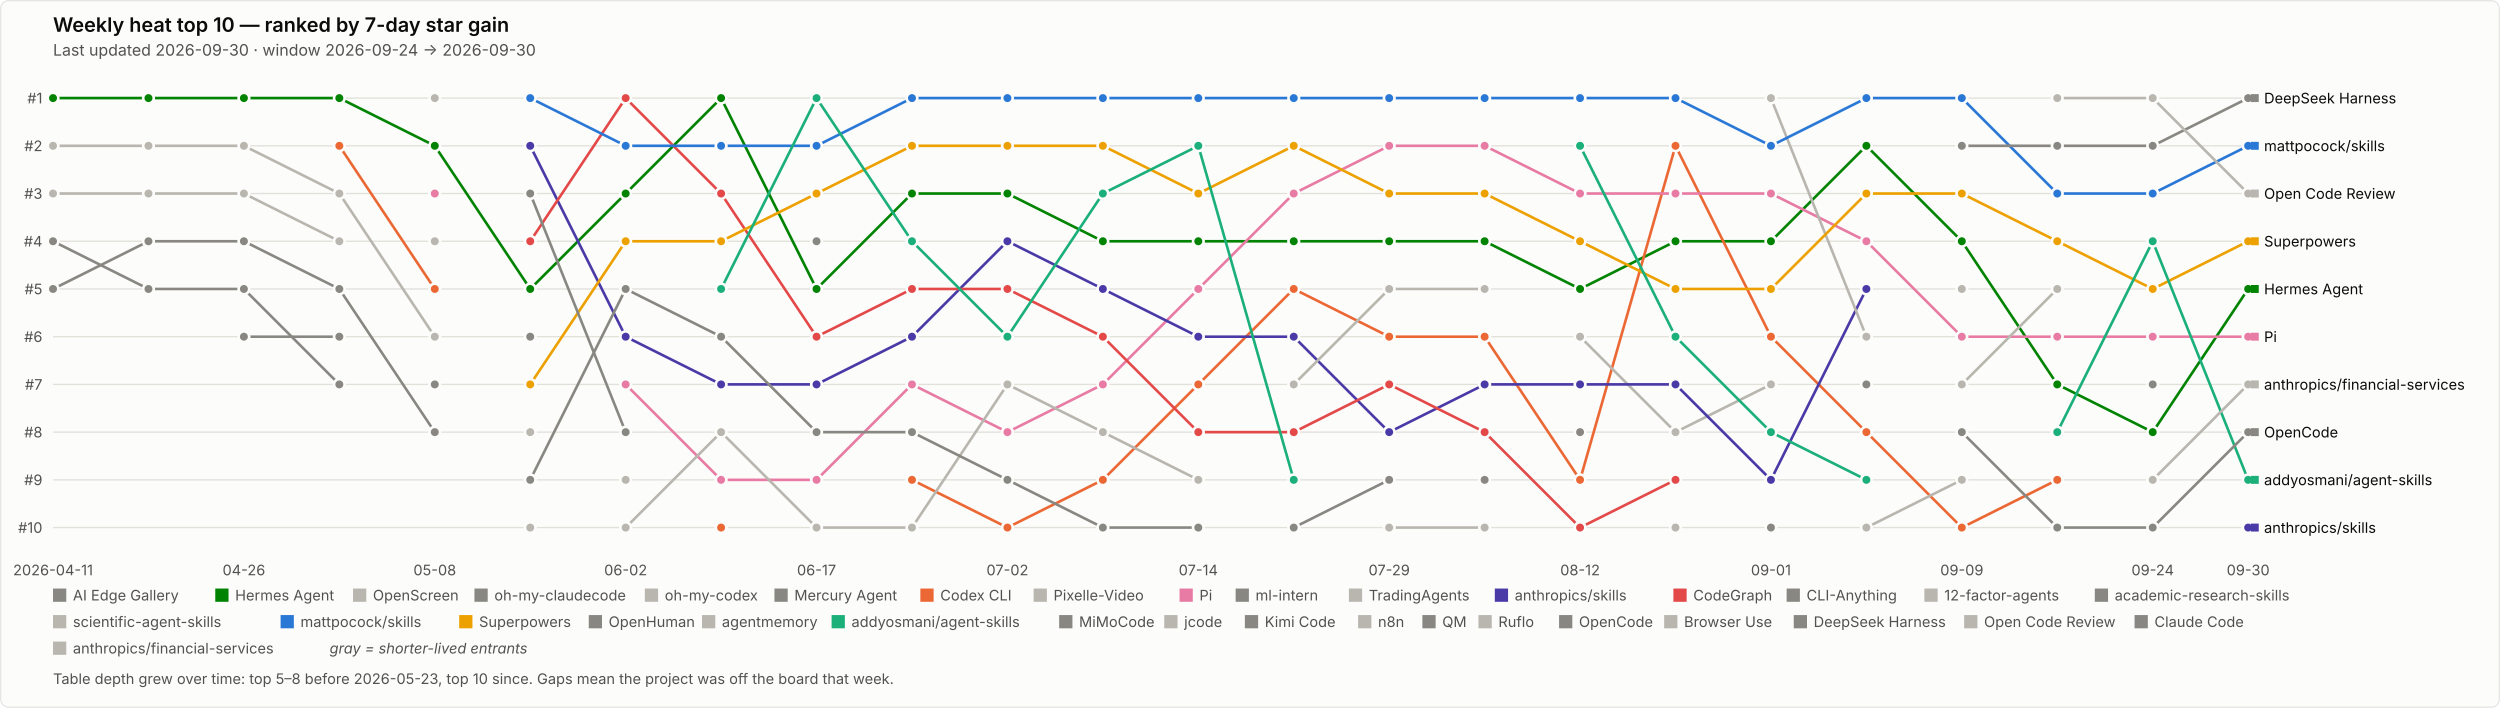
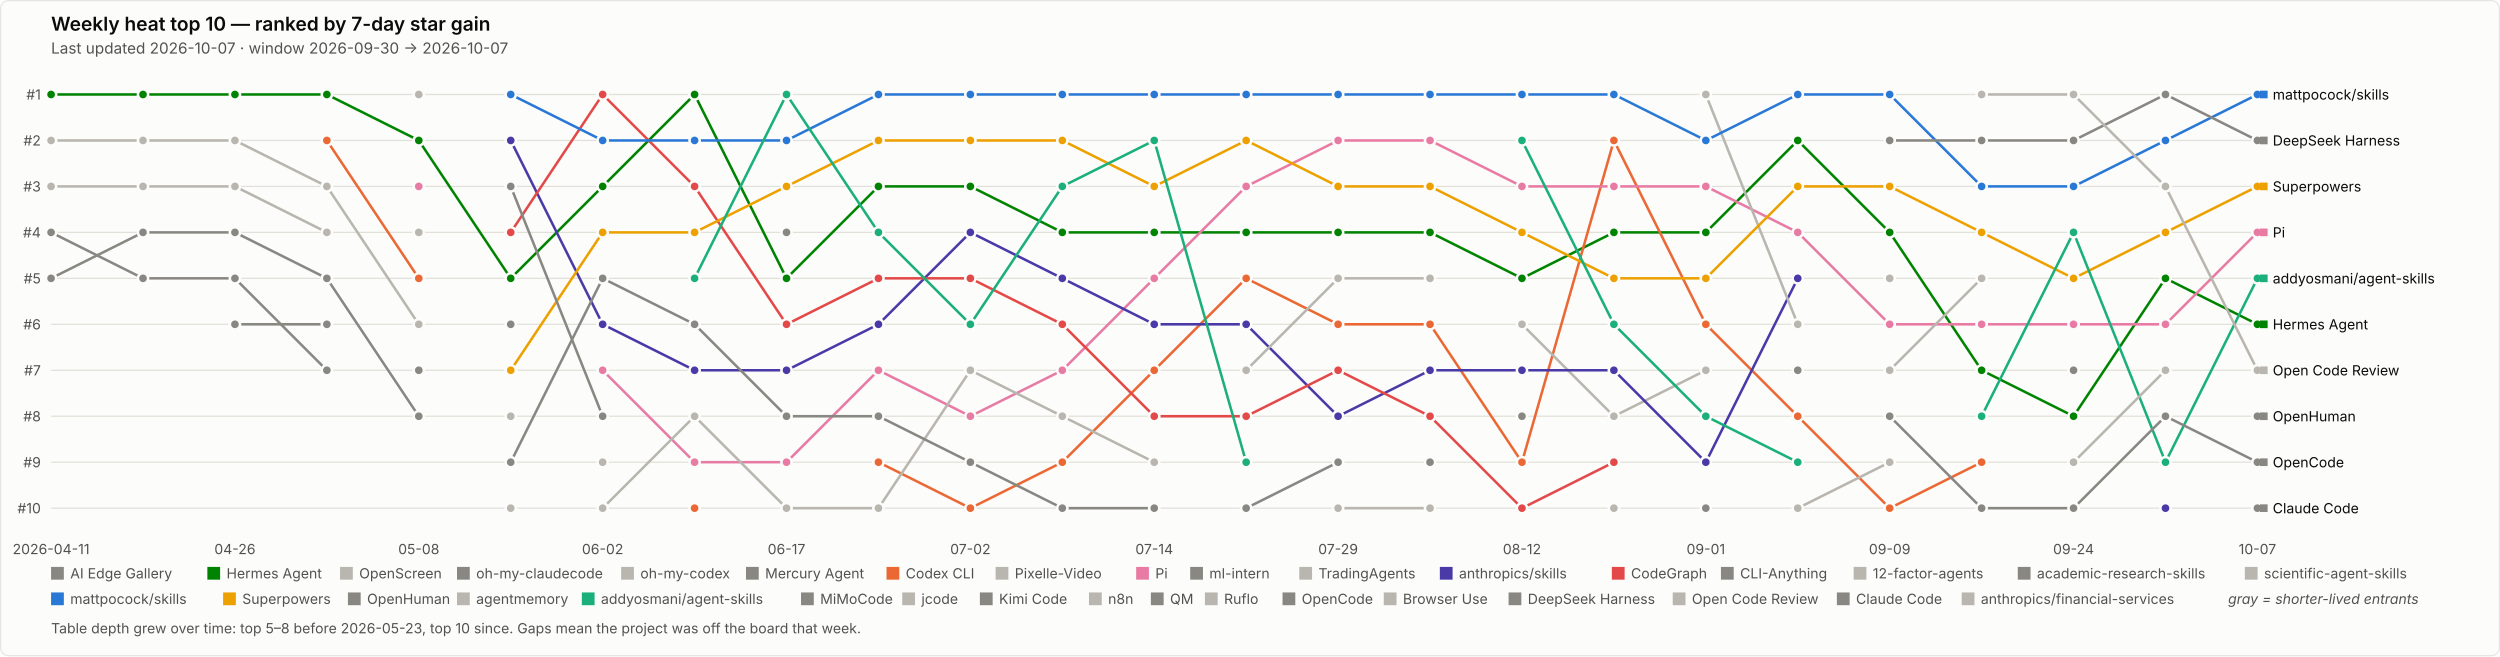
- <svg xmlns="http://www.w3.org/2000/svg" width="1886" height="534" viewBox="0 0 1886 534" font-family="system-ui, -apple-system, sans-serif">
-   <rect x="0.5" y="0.5" width="1885" height="533" fill="#fcfcfb" stroke="rgba(11,11,11,0.10)" rx="6" />
+ <svg xmlns="http://www.w3.org/2000/svg" width="1958" height="514" viewBox="0 0 1958 514" font-family="system-ui, -apple-system, sans-serif">
+   <rect x="0.5" y="0.5" width="1957" height="513" fill="#fcfcfb" stroke="rgba(11,11,11,0.10)" rx="6" />
  <text x="40" y="24" font-size="15" font-weight="600" fill="#0b0b0b">Weekly heat top 10 — ranked by 7-day star gain</text>
-   <text x="40" y="42" font-size="12" fill="#52514e">Last updated 2026-09-30 · window 2026-09-24 → 2026-09-30</text>
-   <line x1="40" y1="74.0" x2="1696" y2="74.0" stroke="#e1e0d9" stroke-width="1" />
+   <text x="40" y="42" font-size="12" fill="#52514e">Last updated 2026-10-07 · window 2026-09-30 → 2026-10-07</text>
+   <line x1="40" y1="74.0" x2="1768" y2="74.0" stroke="#e1e0d9" stroke-width="1" />
  <text x="32" y="78.0" font-size="11" fill="#52514e" text-anchor="end">#1</text>
-   <line x1="40" y1="110.0" x2="1696" y2="110.0" stroke="#e1e0d9" stroke-width="1" />
+   <line x1="40" y1="110.0" x2="1768" y2="110.0" stroke="#e1e0d9" stroke-width="1" />
  <text x="32" y="114.0" font-size="11" fill="#52514e" text-anchor="end">#2</text>
-   <line x1="40" y1="146.0" x2="1696" y2="146.0" stroke="#e1e0d9" stroke-width="1" />
+   <line x1="40" y1="146.0" x2="1768" y2="146.0" stroke="#e1e0d9" stroke-width="1" />
  <text x="32" y="150.0" font-size="11" fill="#52514e" text-anchor="end">#3</text>
-   <line x1="40" y1="182.0" x2="1696" y2="182.0" stroke="#e1e0d9" stroke-width="1" />
+   <line x1="40" y1="182.0" x2="1768" y2="182.0" stroke="#e1e0d9" stroke-width="1" />
  <text x="32" y="186.0" font-size="11" fill="#52514e" text-anchor="end">#4</text>
-   <line x1="40" y1="218.0" x2="1696" y2="218.0" stroke="#e1e0d9" stroke-width="1" />
+   <line x1="40" y1="218.0" x2="1768" y2="218.0" stroke="#e1e0d9" stroke-width="1" />
  <text x="32" y="222.0" font-size="11" fill="#52514e" text-anchor="end">#5</text>
-   <line x1="40" y1="254.0" x2="1696" y2="254.0" stroke="#e1e0d9" stroke-width="1" />
+   <line x1="40" y1="254.0" x2="1768" y2="254.0" stroke="#e1e0d9" stroke-width="1" />
  <text x="32" y="258.0" font-size="11" fill="#52514e" text-anchor="end">#6</text>
-   <line x1="40" y1="290.0" x2="1696" y2="290.0" stroke="#e1e0d9" stroke-width="1" />
+   <line x1="40" y1="290.0" x2="1768" y2="290.0" stroke="#e1e0d9" stroke-width="1" />
  <text x="32" y="294.0" font-size="11" fill="#52514e" text-anchor="end">#7</text>
-   <line x1="40" y1="326.0" x2="1696" y2="326.0" stroke="#e1e0d9" stroke-width="1" />
+   <line x1="40" y1="326.0" x2="1768" y2="326.0" stroke="#e1e0d9" stroke-width="1" />
  <text x="32" y="330.0" font-size="11" fill="#52514e" text-anchor="end">#8</text>
-   <line x1="40" y1="362.0" x2="1696" y2="362.0" stroke="#e1e0d9" stroke-width="1" />
+   <line x1="40" y1="362.0" x2="1768" y2="362.0" stroke="#e1e0d9" stroke-width="1" />
  <text x="32" y="366.0" font-size="11" fill="#52514e" text-anchor="end">#9</text>
-   <line x1="40" y1="398.0" x2="1696" y2="398.0" stroke="#e1e0d9" stroke-width="1" />
+   <line x1="40" y1="398.0" x2="1768" y2="398.0" stroke="#e1e0d9" stroke-width="1" />
  <text x="32" y="402.0" font-size="11" fill="#52514e" text-anchor="end">#10</text>
  <text x="40" y="434" font-size="11" fill="#52514e" text-anchor="middle">2026-04-11</text>
  <text x="184" y="434" font-size="11" fill="#52514e" text-anchor="middle">04-26</text>
  <text x="328" y="434" font-size="11" fill="#52514e" text-anchor="middle">05-08</text>
  <text x="472" y="434" font-size="11" fill="#52514e" text-anchor="middle">06-02</text>
  <text x="616" y="434" font-size="11" fill="#52514e" text-anchor="middle">06-17</text>
  <text x="760" y="434" font-size="11" fill="#52514e" text-anchor="middle">07-02</text>
  <text x="904" y="434" font-size="11" fill="#52514e" text-anchor="middle">07-14</text>
  <text x="1048" y="434" font-size="11" fill="#52514e" text-anchor="middle">07-29</text>
  <text x="1192" y="434" font-size="11" fill="#52514e" text-anchor="middle">08-12</text>
  <text x="1336" y="434" font-size="11" fill="#52514e" text-anchor="middle">09-01</text>
  <text x="1480" y="434" font-size="11" fill="#52514e" text-anchor="middle">09-09</text>
  <text x="1624" y="434" font-size="11" fill="#52514e" text-anchor="middle">09-24</text>
-   <text x="1696" y="434" font-size="11" fill="#52514e" text-anchor="middle">09-30</text>
+   <text x="1768" y="434" font-size="11" fill="#52514e" text-anchor="middle">10-07</text>
  <polyline points="40,182.0 112,218.0 184,218.0 256,290.0" fill="none" stroke="#898781" stroke-width="2" stroke-linecap="round" stroke-linejoin="round" />
  <circle cx="40" cy="182.0" r="4" fill="#898781" stroke="#fcfcfb" stroke-width="2" />
  <circle cx="112" cy="218.0" r="4" fill="#898781" stroke="#fcfcfb" stroke-width="2" />
  <circle cx="184" cy="218.0" r="4" fill="#898781" stroke="#fcfcfb" stroke-width="2" />
  <circle cx="256" cy="290.0" r="4" fill="#898781" stroke="#fcfcfb" stroke-width="2" />
-   <polyline points="40,74.0 112,74.0 184,74.0 256,74.0 328,110.0 400,218.0 472,146.0 544,74.0 616,218.0 688,146.0 760,146.0 832,182.0 904,182.0 976,182.0 1048,182.0 1120,182.0 1192,218.0 1264,182.0 1336,182.0 1408,110.0 1480,182.0 1552,290.0 1624,326.0 1696,218.0" fill="none" stroke="#008300" stroke-width="2" stroke-linecap="round" stroke-linejoin="round" />
+   <polyline points="40,74.0 112,74.0 184,74.0 256,74.0 328,110.0 400,218.0 472,146.0 544,74.0 616,218.0 688,146.0 760,146.0 832,182.0 904,182.0 976,182.0 1048,182.0 1120,182.0 1192,218.0 1264,182.0 1336,182.0 1408,110.0 1480,182.0 1552,290.0 1624,326.0 1696,218.0 1768,254.0" fill="none" stroke="#008300" stroke-width="2" stroke-linecap="round" stroke-linejoin="round" />
  <circle cx="40" cy="74.0" r="4" fill="#008300" stroke="#fcfcfb" stroke-width="2" />
  <circle cx="112" cy="74.0" r="4" fill="#008300" stroke="#fcfcfb" stroke-width="2" />
  <circle cx="184" cy="74.0" r="4" fill="#008300" stroke="#fcfcfb" stroke-width="2" />
  <circle cx="256" cy="74.0" r="4" fill="#008300" stroke="#fcfcfb" stroke-width="2" />
  <circle cx="328" cy="110.0" r="4" fill="#008300" stroke="#fcfcfb" stroke-width="2" />
  <circle cx="400" cy="218.0" r="4" fill="#008300" stroke="#fcfcfb" stroke-width="2" />
  <circle cx="472" cy="146.0" r="4" fill="#008300" stroke="#fcfcfb" stroke-width="2" />
  <circle cx="544" cy="74.0" r="4" fill="#008300" stroke="#fcfcfb" stroke-width="2" />
  <circle cx="616" cy="218.0" r="4" fill="#008300" stroke="#fcfcfb" stroke-width="2" />
  <circle cx="688" cy="146.0" r="4" fill="#008300" stroke="#fcfcfb" stroke-width="2" />
  <circle cx="760" cy="146.0" r="4" fill="#008300" stroke="#fcfcfb" stroke-width="2" />
  <circle cx="832" cy="182.0" r="4" fill="#008300" stroke="#fcfcfb" stroke-width="2" />
  <circle cx="904" cy="182.0" r="4" fill="#008300" stroke="#fcfcfb" stroke-width="2" />
  <circle cx="976" cy="182.0" r="4" fill="#008300" stroke="#fcfcfb" stroke-width="2" />
  <circle cx="1048" cy="182.0" r="4" fill="#008300" stroke="#fcfcfb" stroke-width="2" />
  <circle cx="1120" cy="182.0" r="4" fill="#008300" stroke="#fcfcfb" stroke-width="2" />
  <circle cx="1192" cy="218.0" r="4" fill="#008300" stroke="#fcfcfb" stroke-width="2" />
  <circle cx="1264" cy="182.0" r="4" fill="#008300" stroke="#fcfcfb" stroke-width="2" />
  <circle cx="1336" cy="182.0" r="4" fill="#008300" stroke="#fcfcfb" stroke-width="2" />
  <circle cx="1408" cy="110.0" r="4" fill="#008300" stroke="#fcfcfb" stroke-width="2" />
  <circle cx="1480" cy="182.0" r="4" fill="#008300" stroke="#fcfcfb" stroke-width="2" />
  <circle cx="1552" cy="290.0" r="4" fill="#008300" stroke="#fcfcfb" stroke-width="2" />
  <circle cx="1624" cy="326.0" r="4" fill="#008300" stroke="#fcfcfb" stroke-width="2" />
  <circle cx="1696" cy="218.0" r="4" fill="#008300" stroke="#fcfcfb" stroke-width="2" />
+   <circle cx="1768" cy="254.0" r="4" fill="#008300" stroke="#fcfcfb" stroke-width="2" />
  <polyline points="40,110.0 112,110.0 184,110.0 256,146.0 328,254.0" fill="none" stroke="#b8b6ae" stroke-width="2" stroke-linecap="round" stroke-linejoin="round" />
  <circle cx="40" cy="110.0" r="4" fill="#b8b6ae" stroke="#fcfcfb" stroke-width="2" />
  <circle cx="112" cy="110.0" r="4" fill="#b8b6ae" stroke="#fcfcfb" stroke-width="2" />
  <circle cx="184" cy="110.0" r="4" fill="#b8b6ae" stroke="#fcfcfb" stroke-width="2" />
  <circle cx="256" cy="146.0" r="4" fill="#b8b6ae" stroke="#fcfcfb" stroke-width="2" />
  <circle cx="328" cy="254.0" r="4" fill="#b8b6ae" stroke="#fcfcfb" stroke-width="2" />
  <polyline points="40,218.0 112,182.0 184,182.0 256,218.0 328,326.0" fill="none" stroke="#898781" stroke-width="2" stroke-linecap="round" stroke-linejoin="round" />
  <circle cx="40" cy="218.0" r="4" fill="#898781" stroke="#fcfcfb" stroke-width="2" />
  <circle cx="112" cy="182.0" r="4" fill="#898781" stroke="#fcfcfb" stroke-width="2" />
  <circle cx="184" cy="182.0" r="4" fill="#898781" stroke="#fcfcfb" stroke-width="2" />
  <circle cx="256" cy="218.0" r="4" fill="#898781" stroke="#fcfcfb" stroke-width="2" />
  <circle cx="328" cy="326.0" r="4" fill="#898781" stroke="#fcfcfb" stroke-width="2" />
  <polyline points="40,146.0 112,146.0 184,146.0 256,182.0" fill="none" stroke="#b8b6ae" stroke-width="2" stroke-linecap="round" stroke-linejoin="round" />
  <circle cx="40" cy="146.0" r="4" fill="#b8b6ae" stroke="#fcfcfb" stroke-width="2" />
  <circle cx="112" cy="146.0" r="4" fill="#b8b6ae" stroke="#fcfcfb" stroke-width="2" />
  <circle cx="184" cy="146.0" r="4" fill="#b8b6ae" stroke="#fcfcfb" stroke-width="2" />
  <circle cx="256" cy="182.0" r="4" fill="#b8b6ae" stroke="#fcfcfb" stroke-width="2" />
  <polyline points="184,254.0 256,254.0" fill="none" stroke="#898781" stroke-width="2" stroke-linecap="round" stroke-linejoin="round" />
  <circle cx="184" cy="254.0" r="4" fill="#898781" stroke="#fcfcfb" stroke-width="2" />
  <circle cx="256" cy="254.0" r="4" fill="#898781" stroke="#fcfcfb" stroke-width="2" />
  <polyline points="256,110.0 328,218.0" fill="none" stroke="#eb6834" stroke-width="2" stroke-linecap="round" stroke-linejoin="round" />
  <circle cx="256" cy="110.0" r="4" fill="#eb6834" stroke="#fcfcfb" stroke-width="2" />
  <circle cx="328" cy="218.0" r="4" fill="#eb6834" stroke="#fcfcfb" stroke-width="2" />
  <circle cx="544" cy="398.0" r="4" fill="#eb6834" stroke="#fcfcfb" stroke-width="2" />
  <polyline points="688,362.0 760,398.0 832,362.0 904,290.0 976,218.0 1048,254.0 1120,254.0 1192,362.0 1264,110.0 1336,254.0 1408,326.0 1480,398.0 1552,362.0" fill="none" stroke="#eb6834" stroke-width="2" stroke-linecap="round" stroke-linejoin="round" />
  <circle cx="688" cy="362.0" r="4" fill="#eb6834" stroke="#fcfcfb" stroke-width="2" />
  <circle cx="760" cy="398.0" r="4" fill="#eb6834" stroke="#fcfcfb" stroke-width="2" />
  <circle cx="832" cy="362.0" r="4" fill="#eb6834" stroke="#fcfcfb" stroke-width="2" />
  <circle cx="904" cy="290.0" r="4" fill="#eb6834" stroke="#fcfcfb" stroke-width="2" />
  <circle cx="976" cy="218.0" r="4" fill="#eb6834" stroke="#fcfcfb" stroke-width="2" />
  <circle cx="1048" cy="254.0" r="4" fill="#eb6834" stroke="#fcfcfb" stroke-width="2" />
  <circle cx="1120" cy="254.0" r="4" fill="#eb6834" stroke="#fcfcfb" stroke-width="2" />
  <circle cx="1192" cy="362.0" r="4" fill="#eb6834" stroke="#fcfcfb" stroke-width="2" />
  <circle cx="1264" cy="110.0" r="4" fill="#eb6834" stroke="#fcfcfb" stroke-width="2" />
  <circle cx="1336" cy="254.0" r="4" fill="#eb6834" stroke="#fcfcfb" stroke-width="2" />
  <circle cx="1408" cy="326.0" r="4" fill="#eb6834" stroke="#fcfcfb" stroke-width="2" />
  <circle cx="1480" cy="398.0" r="4" fill="#eb6834" stroke="#fcfcfb" stroke-width="2" />
  <circle cx="1552" cy="362.0" r="4" fill="#eb6834" stroke="#fcfcfb" stroke-width="2" />
  <circle cx="328" cy="182.0" r="4" fill="#b8b6ae" stroke="#fcfcfb" stroke-width="2" />
  <circle cx="328" cy="146.0" r="4" fill="#e87ba4" stroke="#fcfcfb" stroke-width="2" />
-   <polyline points="472,290.0 544,362.0 616,362.0 688,290.0 760,326.0 832,290.0 904,218.0 976,146.0 1048,110.0 1120,110.0 1192,146.0 1264,146.0 1336,146.0 1408,182.0 1480,254.0 1552,254.0 1624,254.0 1696,254.0" fill="none" stroke="#e87ba4" stroke-width="2" stroke-linecap="round" stroke-linejoin="round" />
+   <polyline points="472,290.0 544,362.0 616,362.0 688,290.0 760,326.0 832,290.0 904,218.0 976,146.0 1048,110.0 1120,110.0 1192,146.0 1264,146.0 1336,146.0 1408,182.0 1480,254.0 1552,254.0 1624,254.0 1696,254.0 1768,182.0" fill="none" stroke="#e87ba4" stroke-width="2" stroke-linecap="round" stroke-linejoin="round" />
  <circle cx="472" cy="290.0" r="4" fill="#e87ba4" stroke="#fcfcfb" stroke-width="2" />
  <circle cx="544" cy="362.0" r="4" fill="#e87ba4" stroke="#fcfcfb" stroke-width="2" />
  <circle cx="616" cy="362.0" r="4" fill="#e87ba4" stroke="#fcfcfb" stroke-width="2" />
  <circle cx="688" cy="290.0" r="4" fill="#e87ba4" stroke="#fcfcfb" stroke-width="2" />
  <circle cx="760" cy="326.0" r="4" fill="#e87ba4" stroke="#fcfcfb" stroke-width="2" />
  <circle cx="832" cy="290.0" r="4" fill="#e87ba4" stroke="#fcfcfb" stroke-width="2" />
  <circle cx="904" cy="218.0" r="4" fill="#e87ba4" stroke="#fcfcfb" stroke-width="2" />
  <circle cx="976" cy="146.0" r="4" fill="#e87ba4" stroke="#fcfcfb" stroke-width="2" />
  <circle cx="1048" cy="110.0" r="4" fill="#e87ba4" stroke="#fcfcfb" stroke-width="2" />
  <circle cx="1120" cy="110.0" r="4" fill="#e87ba4" stroke="#fcfcfb" stroke-width="2" />
  <circle cx="1192" cy="146.0" r="4" fill="#e87ba4" stroke="#fcfcfb" stroke-width="2" />
  <circle cx="1264" cy="146.0" r="4" fill="#e87ba4" stroke="#fcfcfb" stroke-width="2" />
  <circle cx="1336" cy="146.0" r="4" fill="#e87ba4" stroke="#fcfcfb" stroke-width="2" />
  <circle cx="1408" cy="182.0" r="4" fill="#e87ba4" stroke="#fcfcfb" stroke-width="2" />
  <circle cx="1480" cy="254.0" r="4" fill="#e87ba4" stroke="#fcfcfb" stroke-width="2" />
  <circle cx="1552" cy="254.0" r="4" fill="#e87ba4" stroke="#fcfcfb" stroke-width="2" />
  <circle cx="1624" cy="254.0" r="4" fill="#e87ba4" stroke="#fcfcfb" stroke-width="2" />
  <circle cx="1696" cy="254.0" r="4" fill="#e87ba4" stroke="#fcfcfb" stroke-width="2" />
+   <circle cx="1768" cy="182.0" r="4" fill="#e87ba4" stroke="#fcfcfb" stroke-width="2" />
  <circle cx="328" cy="290.0" r="4" fill="#898781" stroke="#fcfcfb" stroke-width="2" />
  <circle cx="328" cy="74.0" r="4" fill="#b8b6ae" stroke="#fcfcfb" stroke-width="2" />
  <polyline points="472,398.0 544,326.0 616,398.0 688,398.0 760,290.0 832,326.0 904,362.0" fill="none" stroke="#b8b6ae" stroke-width="2" stroke-linecap="round" stroke-linejoin="round" />
  <circle cx="472" cy="398.0" r="4" fill="#b8b6ae" stroke="#fcfcfb" stroke-width="2" />
  <circle cx="544" cy="326.0" r="4" fill="#b8b6ae" stroke="#fcfcfb" stroke-width="2" />
  <circle cx="616" cy="398.0" r="4" fill="#b8b6ae" stroke="#fcfcfb" stroke-width="2" />
  <circle cx="688" cy="398.0" r="4" fill="#b8b6ae" stroke="#fcfcfb" stroke-width="2" />
  <circle cx="760" cy="290.0" r="4" fill="#b8b6ae" stroke="#fcfcfb" stroke-width="2" />
  <circle cx="832" cy="326.0" r="4" fill="#b8b6ae" stroke="#fcfcfb" stroke-width="2" />
  <circle cx="904" cy="362.0" r="4" fill="#b8b6ae" stroke="#fcfcfb" stroke-width="2" />
  <polyline points="1192,254.0 1264,326.0 1336,290.0" fill="none" stroke="#b8b6ae" stroke-width="2" stroke-linecap="round" stroke-linejoin="round" />
  <circle cx="1192" cy="254.0" r="4" fill="#b8b6ae" stroke="#fcfcfb" stroke-width="2" />
  <circle cx="1264" cy="326.0" r="4" fill="#b8b6ae" stroke="#fcfcfb" stroke-width="2" />
  <circle cx="1336" cy="290.0" r="4" fill="#b8b6ae" stroke="#fcfcfb" stroke-width="2" />
  <polyline points="1480,290.0 1552,218.0" fill="none" stroke="#b8b6ae" stroke-width="2" stroke-linecap="round" stroke-linejoin="round" />
  <circle cx="1480" cy="290.0" r="4" fill="#b8b6ae" stroke="#fcfcfb" stroke-width="2" />
  <circle cx="1552" cy="218.0" r="4" fill="#b8b6ae" stroke="#fcfcfb" stroke-width="2" />
  <polyline points="400,110.0 472,254.0 544,290.0 616,290.0 688,254.0 760,182.0 832,218.0 904,254.0 976,254.0 1048,326.0 1120,290.0 1192,290.0 1264,290.0 1336,362.0 1408,218.0" fill="none" stroke="#4a3aa7" stroke-width="2" stroke-linecap="round" stroke-linejoin="round" />
  <circle cx="400" cy="110.0" r="4" fill="#4a3aa7" stroke="#fcfcfb" stroke-width="2" />
  <circle cx="472" cy="254.0" r="4" fill="#4a3aa7" stroke="#fcfcfb" stroke-width="2" />
  <circle cx="544" cy="290.0" r="4" fill="#4a3aa7" stroke="#fcfcfb" stroke-width="2" />
  <circle cx="616" cy="290.0" r="4" fill="#4a3aa7" stroke="#fcfcfb" stroke-width="2" />
  <circle cx="688" cy="254.0" r="4" fill="#4a3aa7" stroke="#fcfcfb" stroke-width="2" />
  <circle cx="760" cy="182.0" r="4" fill="#4a3aa7" stroke="#fcfcfb" stroke-width="2" />
  <circle cx="832" cy="218.0" r="4" fill="#4a3aa7" stroke="#fcfcfb" stroke-width="2" />
  <circle cx="904" cy="254.0" r="4" fill="#4a3aa7" stroke="#fcfcfb" stroke-width="2" />
  <circle cx="976" cy="254.0" r="4" fill="#4a3aa7" stroke="#fcfcfb" stroke-width="2" />
  <circle cx="1048" cy="326.0" r="4" fill="#4a3aa7" stroke="#fcfcfb" stroke-width="2" />
  <circle cx="1120" cy="290.0" r="4" fill="#4a3aa7" stroke="#fcfcfb" stroke-width="2" />
  <circle cx="1192" cy="290.0" r="4" fill="#4a3aa7" stroke="#fcfcfb" stroke-width="2" />
  <circle cx="1264" cy="290.0" r="4" fill="#4a3aa7" stroke="#fcfcfb" stroke-width="2" />
  <circle cx="1336" cy="362.0" r="4" fill="#4a3aa7" stroke="#fcfcfb" stroke-width="2" />
  <circle cx="1408" cy="218.0" r="4" fill="#4a3aa7" stroke="#fcfcfb" stroke-width="2" />
  <circle cx="1696" cy="398.0" r="4" fill="#4a3aa7" stroke="#fcfcfb" stroke-width="2" />
  <polyline points="400,182.0 472,74.0 544,146.0 616,254.0 688,218.0 760,218.0 832,254.0 904,326.0 976,326.0 1048,290.0 1120,326.0 1192,398.0 1264,362.0" fill="none" stroke="#e34948" stroke-width="2" stroke-linecap="round" stroke-linejoin="round" />
  <circle cx="400" cy="182.0" r="4" fill="#e34948" stroke="#fcfcfb" stroke-width="2" />
  <circle cx="472" cy="74.0" r="4" fill="#e34948" stroke="#fcfcfb" stroke-width="2" />
  <circle cx="544" cy="146.0" r="4" fill="#e34948" stroke="#fcfcfb" stroke-width="2" />
  <circle cx="616" cy="254.0" r="4" fill="#e34948" stroke="#fcfcfb" stroke-width="2" />
  <circle cx="688" cy="218.0" r="4" fill="#e34948" stroke="#fcfcfb" stroke-width="2" />
  <circle cx="760" cy="218.0" r="4" fill="#e34948" stroke="#fcfcfb" stroke-width="2" />
  <circle cx="832" cy="254.0" r="4" fill="#e34948" stroke="#fcfcfb" stroke-width="2" />
  <circle cx="904" cy="326.0" r="4" fill="#e34948" stroke="#fcfcfb" stroke-width="2" />
  <circle cx="976" cy="326.0" r="4" fill="#e34948" stroke="#fcfcfb" stroke-width="2" />
  <circle cx="1048" cy="290.0" r="4" fill="#e34948" stroke="#fcfcfb" stroke-width="2" />
  <circle cx="1120" cy="326.0" r="4" fill="#e34948" stroke="#fcfcfb" stroke-width="2" />
  <circle cx="1192" cy="398.0" r="4" fill="#e34948" stroke="#fcfcfb" stroke-width="2" />
  <circle cx="1264" cy="362.0" r="4" fill="#e34948" stroke="#fcfcfb" stroke-width="2" />
  <circle cx="400" cy="254.0" r="4" fill="#898781" stroke="#fcfcfb" stroke-width="2" />
  <circle cx="400" cy="398.0" r="4" fill="#b8b6ae" stroke="#fcfcfb" stroke-width="2" />
  <polyline points="400,362.0 472,218.0 544,254.0 616,326.0 688,326.0 760,362.0 832,398.0 904,398.0" fill="none" stroke="#898781" stroke-width="2" stroke-linecap="round" stroke-linejoin="round" />
  <circle cx="400" cy="362.0" r="4" fill="#898781" stroke="#fcfcfb" stroke-width="2" />
  <circle cx="472" cy="218.0" r="4" fill="#898781" stroke="#fcfcfb" stroke-width="2" />
  <circle cx="544" cy="254.0" r="4" fill="#898781" stroke="#fcfcfb" stroke-width="2" />
  <circle cx="616" cy="326.0" r="4" fill="#898781" stroke="#fcfcfb" stroke-width="2" />
  <circle cx="688" cy="326.0" r="4" fill="#898781" stroke="#fcfcfb" stroke-width="2" />
  <circle cx="760" cy="362.0" r="4" fill="#898781" stroke="#fcfcfb" stroke-width="2" />
  <circle cx="832" cy="398.0" r="4" fill="#898781" stroke="#fcfcfb" stroke-width="2" />
  <circle cx="904" cy="398.0" r="4" fill="#898781" stroke="#fcfcfb" stroke-width="2" />
  <circle cx="1120" cy="362.0" r="4" fill="#898781" stroke="#fcfcfb" stroke-width="2" />
  <circle cx="1408" cy="290.0" r="4" fill="#898781" stroke="#fcfcfb" stroke-width="2" />
  <circle cx="400" cy="326.0" r="4" fill="#b8b6ae" stroke="#fcfcfb" stroke-width="2" />
  <polyline points="1336,74.0 1408,254.0" fill="none" stroke="#b8b6ae" stroke-width="2" stroke-linecap="round" stroke-linejoin="round" />
  <circle cx="1336" cy="74.0" r="4" fill="#b8b6ae" stroke="#fcfcfb" stroke-width="2" />
  <circle cx="1408" cy="254.0" r="4" fill="#b8b6ae" stroke="#fcfcfb" stroke-width="2" />
-   <polyline points="400,74.0 472,110.0 544,110.0 616,110.0 688,74.0 760,74.0 832,74.0 904,74.0 976,74.0 1048,74.0 1120,74.0 1192,74.0 1264,74.0 1336,110.0 1408,74.0 1480,74.0 1552,146.0 1624,146.0 1696,110.0" fill="none" stroke="#2a78d6" stroke-width="2" stroke-linecap="round" stroke-linejoin="round" />
+   <polyline points="400,74.0 472,110.0 544,110.0 616,110.0 688,74.0 760,74.0 832,74.0 904,74.0 976,74.0 1048,74.0 1120,74.0 1192,74.0 1264,74.0 1336,110.0 1408,74.0 1480,74.0 1552,146.0 1624,146.0 1696,110.0 1768,74.0" fill="none" stroke="#2a78d6" stroke-width="2" stroke-linecap="round" stroke-linejoin="round" />
  <circle cx="400" cy="74.0" r="4" fill="#2a78d6" stroke="#fcfcfb" stroke-width="2" />
  <circle cx="472" cy="110.0" r="4" fill="#2a78d6" stroke="#fcfcfb" stroke-width="2" />
  <circle cx="544" cy="110.0" r="4" fill="#2a78d6" stroke="#fcfcfb" stroke-width="2" />
  <circle cx="616" cy="110.0" r="4" fill="#2a78d6" stroke="#fcfcfb" stroke-width="2" />
  <circle cx="688" cy="74.0" r="4" fill="#2a78d6" stroke="#fcfcfb" stroke-width="2" />
  <circle cx="760" cy="74.0" r="4" fill="#2a78d6" stroke="#fcfcfb" stroke-width="2" />
  <circle cx="832" cy="74.0" r="4" fill="#2a78d6" stroke="#fcfcfb" stroke-width="2" />
  <circle cx="904" cy="74.0" r="4" fill="#2a78d6" stroke="#fcfcfb" stroke-width="2" />
  <circle cx="976" cy="74.0" r="4" fill="#2a78d6" stroke="#fcfcfb" stroke-width="2" />
  <circle cx="1048" cy="74.0" r="4" fill="#2a78d6" stroke="#fcfcfb" stroke-width="2" />
  <circle cx="1120" cy="74.0" r="4" fill="#2a78d6" stroke="#fcfcfb" stroke-width="2" />
  <circle cx="1192" cy="74.0" r="4" fill="#2a78d6" stroke="#fcfcfb" stroke-width="2" />
  <circle cx="1264" cy="74.0" r="4" fill="#2a78d6" stroke="#fcfcfb" stroke-width="2" />
  <circle cx="1336" cy="110.0" r="4" fill="#2a78d6" stroke="#fcfcfb" stroke-width="2" />
  <circle cx="1408" cy="74.0" r="4" fill="#2a78d6" stroke="#fcfcfb" stroke-width="2" />
  <circle cx="1480" cy="74.0" r="4" fill="#2a78d6" stroke="#fcfcfb" stroke-width="2" />
  <circle cx="1552" cy="146.0" r="4" fill="#2a78d6" stroke="#fcfcfb" stroke-width="2" />
  <circle cx="1624" cy="146.0" r="4" fill="#2a78d6" stroke="#fcfcfb" stroke-width="2" />
  <circle cx="1696" cy="110.0" r="4" fill="#2a78d6" stroke="#fcfcfb" stroke-width="2" />
-   <polyline points="400,290.0 472,182.0 544,182.0 616,146.0 688,110.0 760,110.0 832,110.0 904,146.0 976,110.0 1048,146.0 1120,146.0 1192,182.0 1264,218.0 1336,218.0 1408,146.0 1480,146.0 1552,182.0 1624,218.0 1696,182.0" fill="none" stroke="#eda100" stroke-width="2" stroke-linecap="round" stroke-linejoin="round" />
+   <circle cx="1768" cy="74.0" r="4" fill="#2a78d6" stroke="#fcfcfb" stroke-width="2" />
+   <polyline points="400,290.0 472,182.0 544,182.0 616,146.0 688,110.0 760,110.0 832,110.0 904,146.0 976,110.0 1048,146.0 1120,146.0 1192,182.0 1264,218.0 1336,218.0 1408,146.0 1480,146.0 1552,182.0 1624,218.0 1696,182.0 1768,146.0" fill="none" stroke="#eda100" stroke-width="2" stroke-linecap="round" stroke-linejoin="round" />
  <circle cx="400" cy="290.0" r="4" fill="#eda100" stroke="#fcfcfb" stroke-width="2" />
  <circle cx="472" cy="182.0" r="4" fill="#eda100" stroke="#fcfcfb" stroke-width="2" />
  <circle cx="544" cy="182.0" r="4" fill="#eda100" stroke="#fcfcfb" stroke-width="2" />
  <circle cx="616" cy="146.0" r="4" fill="#eda100" stroke="#fcfcfb" stroke-width="2" />
  <circle cx="688" cy="110.0" r="4" fill="#eda100" stroke="#fcfcfb" stroke-width="2" />
  <circle cx="760" cy="110.0" r="4" fill="#eda100" stroke="#fcfcfb" stroke-width="2" />
  <circle cx="832" cy="110.0" r="4" fill="#eda100" stroke="#fcfcfb" stroke-width="2" />
  <circle cx="904" cy="146.0" r="4" fill="#eda100" stroke="#fcfcfb" stroke-width="2" />
  <circle cx="976" cy="110.0" r="4" fill="#eda100" stroke="#fcfcfb" stroke-width="2" />
  <circle cx="1048" cy="146.0" r="4" fill="#eda100" stroke="#fcfcfb" stroke-width="2" />
  <circle cx="1120" cy="146.0" r="4" fill="#eda100" stroke="#fcfcfb" stroke-width="2" />
  <circle cx="1192" cy="182.0" r="4" fill="#eda100" stroke="#fcfcfb" stroke-width="2" />
  <circle cx="1264" cy="218.0" r="4" fill="#eda100" stroke="#fcfcfb" stroke-width="2" />
  <circle cx="1336" cy="218.0" r="4" fill="#eda100" stroke="#fcfcfb" stroke-width="2" />
  <circle cx="1408" cy="146.0" r="4" fill="#eda100" stroke="#fcfcfb" stroke-width="2" />
  <circle cx="1480" cy="146.0" r="4" fill="#eda100" stroke="#fcfcfb" stroke-width="2" />
  <circle cx="1552" cy="182.0" r="4" fill="#eda100" stroke="#fcfcfb" stroke-width="2" />
  <circle cx="1624" cy="218.0" r="4" fill="#eda100" stroke="#fcfcfb" stroke-width="2" />
  <circle cx="1696" cy="182.0" r="4" fill="#eda100" stroke="#fcfcfb" stroke-width="2" />
+   <circle cx="1768" cy="146.0" r="4" fill="#eda100" stroke="#fcfcfb" stroke-width="2" />
  <polyline points="400,146.0 472,326.0" fill="none" stroke="#898781" stroke-width="2" stroke-linecap="round" stroke-linejoin="round" />
  <circle cx="400" cy="146.0" r="4" fill="#898781" stroke="#fcfcfb" stroke-width="2" />
  <circle cx="472" cy="326.0" r="4" fill="#898781" stroke="#fcfcfb" stroke-width="2" />
  <circle cx="1336" cy="398.0" r="4" fill="#898781" stroke="#fcfcfb" stroke-width="2" />
+   <circle cx="1768" cy="326.0" r="4" fill="#898781" stroke="#fcfcfb" stroke-width="2" />
  <circle cx="472" cy="362.0" r="4" fill="#b8b6ae" stroke="#fcfcfb" stroke-width="2" />
  <polyline points="544,218.0 616,74.0 688,182.0 760,254.0 832,146.0 904,110.0 976,362.0" fill="none" stroke="#1baf7a" stroke-width="2" stroke-linecap="round" stroke-linejoin="round" />
  <circle cx="544" cy="218.0" r="4" fill="#1baf7a" stroke="#fcfcfb" stroke-width="2" />
  <circle cx="616" cy="74.0" r="4" fill="#1baf7a" stroke="#fcfcfb" stroke-width="2" />
  <circle cx="688" cy="182.0" r="4" fill="#1baf7a" stroke="#fcfcfb" stroke-width="2" />
  <circle cx="760" cy="254.0" r="4" fill="#1baf7a" stroke="#fcfcfb" stroke-width="2" />
  <circle cx="832" cy="146.0" r="4" fill="#1baf7a" stroke="#fcfcfb" stroke-width="2" />
  <circle cx="904" cy="110.0" r="4" fill="#1baf7a" stroke="#fcfcfb" stroke-width="2" />
  <circle cx="976" cy="362.0" r="4" fill="#1baf7a" stroke="#fcfcfb" stroke-width="2" />
  <polyline points="1192,110.0 1264,254.0 1336,326.0 1408,362.0" fill="none" stroke="#1baf7a" stroke-width="2" stroke-linecap="round" stroke-linejoin="round" />
  <circle cx="1192" cy="110.0" r="4" fill="#1baf7a" stroke="#fcfcfb" stroke-width="2" />
  <circle cx="1264" cy="254.0" r="4" fill="#1baf7a" stroke="#fcfcfb" stroke-width="2" />
  <circle cx="1336" cy="326.0" r="4" fill="#1baf7a" stroke="#fcfcfb" stroke-width="2" />
  <circle cx="1408" cy="362.0" r="4" fill="#1baf7a" stroke="#fcfcfb" stroke-width="2" />
-   <polyline points="1552,326.0 1624,182.0 1696,362.0" fill="none" stroke="#1baf7a" stroke-width="2" stroke-linecap="round" stroke-linejoin="round" />
+   <polyline points="1552,326.0 1624,182.0 1696,362.0 1768,218.0" fill="none" stroke="#1baf7a" stroke-width="2" stroke-linecap="round" stroke-linejoin="round" />
  <circle cx="1552" cy="326.0" r="4" fill="#1baf7a" stroke="#fcfcfb" stroke-width="2" />
  <circle cx="1624" cy="182.0" r="4" fill="#1baf7a" stroke="#fcfcfb" stroke-width="2" />
  <circle cx="1696" cy="362.0" r="4" fill="#1baf7a" stroke="#fcfcfb" stroke-width="2" />
+   <circle cx="1768" cy="218.0" r="4" fill="#1baf7a" stroke="#fcfcfb" stroke-width="2" />
  <circle cx="616" cy="182.0" r="4" fill="#898781" stroke="#fcfcfb" stroke-width="2" />
  <polyline points="976,290.0 1048,218.0 1120,218.0" fill="none" stroke="#b8b6ae" stroke-width="2" stroke-linecap="round" stroke-linejoin="round" />
  <circle cx="976" cy="290.0" r="4" fill="#b8b6ae" stroke="#fcfcfb" stroke-width="2" />
  <circle cx="1048" cy="218.0" r="4" fill="#b8b6ae" stroke="#fcfcfb" stroke-width="2" />
  <circle cx="1120" cy="218.0" r="4" fill="#b8b6ae" stroke="#fcfcfb" stroke-width="2" />
  <polyline points="976,398.0 1048,362.0" fill="none" stroke="#898781" stroke-width="2" stroke-linecap="round" stroke-linejoin="round" />
  <circle cx="976" cy="398.0" r="4" fill="#898781" stroke="#fcfcfb" stroke-width="2" />
  <circle cx="1048" cy="362.0" r="4" fill="#898781" stroke="#fcfcfb" stroke-width="2" />
  <polyline points="1048,398.0 1120,398.0" fill="none" stroke="#b8b6ae" stroke-width="2" stroke-linecap="round" stroke-linejoin="round" />
  <circle cx="1048" cy="398.0" r="4" fill="#b8b6ae" stroke="#fcfcfb" stroke-width="2" />
  <circle cx="1120" cy="398.0" r="4" fill="#b8b6ae" stroke="#fcfcfb" stroke-width="2" />
  <circle cx="1264" cy="398.0" r="4" fill="#b8b6ae" stroke="#fcfcfb" stroke-width="2" />
  <circle cx="1192" cy="326.0" r="4" fill="#898781" stroke="#fcfcfb" stroke-width="2" />
  <polyline points="1408,398.0 1480,362.0" fill="none" stroke="#b8b6ae" stroke-width="2" stroke-linecap="round" stroke-linejoin="round" />
  <circle cx="1408" cy="398.0" r="4" fill="#b8b6ae" stroke="#fcfcfb" stroke-width="2" />
  <circle cx="1480" cy="362.0" r="4" fill="#b8b6ae" stroke="#fcfcfb" stroke-width="2" />
-   <polyline points="1480,326.0 1552,398.0 1624,398.0 1696,326.0" fill="none" stroke="#898781" stroke-width="2" stroke-linecap="round" stroke-linejoin="round" />
+   <polyline points="1480,326.0 1552,398.0 1624,398.0 1696,326.0 1768,362.0" fill="none" stroke="#898781" stroke-width="2" stroke-linecap="round" stroke-linejoin="round" />
  <circle cx="1480" cy="326.0" r="4" fill="#898781" stroke="#fcfcfb" stroke-width="2" />
  <circle cx="1552" cy="398.0" r="4" fill="#898781" stroke="#fcfcfb" stroke-width="2" />
  <circle cx="1624" cy="398.0" r="4" fill="#898781" stroke="#fcfcfb" stroke-width="2" />
  <circle cx="1696" cy="326.0" r="4" fill="#898781" stroke="#fcfcfb" stroke-width="2" />
+   <circle cx="1768" cy="362.0" r="4" fill="#898781" stroke="#fcfcfb" stroke-width="2" />
  <circle cx="1480" cy="218.0" r="4" fill="#b8b6ae" stroke="#fcfcfb" stroke-width="2" />
-   <polyline points="1480,110.0 1552,110.0 1624,110.0 1696,74.0" fill="none" stroke="#898781" stroke-width="2" stroke-linecap="round" stroke-linejoin="round" />
+   <polyline points="1480,110.0 1552,110.0 1624,110.0 1696,74.0 1768,110.0" fill="none" stroke="#898781" stroke-width="2" stroke-linecap="round" stroke-linejoin="round" />
  <circle cx="1480" cy="110.0" r="4" fill="#898781" stroke="#fcfcfb" stroke-width="2" />
  <circle cx="1552" cy="110.0" r="4" fill="#898781" stroke="#fcfcfb" stroke-width="2" />
  <circle cx="1624" cy="110.0" r="4" fill="#898781" stroke="#fcfcfb" stroke-width="2" />
  <circle cx="1696" cy="74.0" r="4" fill="#898781" stroke="#fcfcfb" stroke-width="2" />
-   <polyline points="1552,74.0 1624,74.0 1696,146.0" fill="none" stroke="#b8b6ae" stroke-width="2" stroke-linecap="round" stroke-linejoin="round" />
+   <circle cx="1768" cy="110.0" r="4" fill="#898781" stroke="#fcfcfb" stroke-width="2" />
+   <polyline points="1552,74.0 1624,74.0 1696,146.0 1768,290.0" fill="none" stroke="#b8b6ae" stroke-width="2" stroke-linecap="round" stroke-linejoin="round" />
  <circle cx="1552" cy="74.0" r="4" fill="#b8b6ae" stroke="#fcfcfb" stroke-width="2" />
  <circle cx="1624" cy="74.0" r="4" fill="#b8b6ae" stroke="#fcfcfb" stroke-width="2" />
  <circle cx="1696" cy="146.0" r="4" fill="#b8b6ae" stroke="#fcfcfb" stroke-width="2" />
+   <circle cx="1768" cy="290.0" r="4" fill="#b8b6ae" stroke="#fcfcfb" stroke-width="2" />
  <circle cx="1624" cy="290.0" r="4" fill="#898781" stroke="#fcfcfb" stroke-width="2" />
+   <circle cx="1768" cy="398.0" r="4" fill="#898781" stroke="#fcfcfb" stroke-width="2" />
  <polyline points="1624,362.0 1696,290.0" fill="none" stroke="#b8b6ae" stroke-width="2" stroke-linecap="round" stroke-linejoin="round" />
  <circle cx="1624" cy="362.0" r="4" fill="#b8b6ae" stroke="#fcfcfb" stroke-width="2" />
  <circle cx="1696" cy="290.0" r="4" fill="#b8b6ae" stroke="#fcfcfb" stroke-width="2" />
-   <text x="1708" y="78.0" font-size="11" fill="#0b0b0b">DeepSeek Harness</text>
-   <rect x="1698" y="71.0" width="6" height="6" fill="#898781" />
-   <text x="1708" y="114.0" font-size="11" fill="#0b0b0b">mattpocock/skills</text>
-   <rect x="1698" y="107.0" width="6" height="6" fill="#2a78d6" />
-   <text x="1708" y="150.0" font-size="11" fill="#0b0b0b">Open Code Review</text>
-   <rect x="1698" y="143.0" width="6" height="6" fill="#b8b6ae" />
-   <text x="1708" y="186.0" font-size="11" fill="#0b0b0b">Superpowers</text>
-   <rect x="1698" y="179.0" width="6" height="6" fill="#eda100" />
-   <text x="1708" y="222.0" font-size="11" fill="#0b0b0b">Hermes Agent</text>
-   <rect x="1698" y="215.0" width="6" height="6" fill="#008300" />
-   <text x="1708" y="258.0" font-size="11" fill="#0b0b0b">Pi</text>
-   <rect x="1698" y="251.0" width="6" height="6" fill="#e87ba4" />
-   <text x="1708" y="294.0" font-size="11" fill="#0b0b0b">anthropics/financial-services</text>
-   <rect x="1698" y="287.0" width="6" height="6" fill="#b8b6ae" />
-   <text x="1708" y="330.0" font-size="11" fill="#0b0b0b">OpenCode</text>
-   <rect x="1698" y="323.0" width="6" height="6" fill="#898781" />
-   <text x="1708" y="366.0" font-size="11" fill="#0b0b0b">addyosmani/agent-skills</text>
-   <rect x="1698" y="359.0" width="6" height="6" fill="#1baf7a" />
-   <text x="1708" y="402.0" font-size="11" fill="#0b0b0b">anthropics/skills</text>
-   <rect x="1698" y="395.0" width="6" height="6" fill="#4a3aa7" />
+   <text x="1780" y="78.0" font-size="11" fill="#0b0b0b">mattpocock/skills</text>
+   <rect x="1770" y="71.0" width="6" height="6" fill="#2a78d6" />
+   <text x="1780" y="114.0" font-size="11" fill="#0b0b0b">DeepSeek Harness</text>
+   <rect x="1770" y="107.0" width="6" height="6" fill="#898781" />
+   <text x="1780" y="150.0" font-size="11" fill="#0b0b0b">Superpowers</text>
+   <rect x="1770" y="143.0" width="6" height="6" fill="#eda100" />
+   <text x="1780" y="186.0" font-size="11" fill="#0b0b0b">Pi</text>
+   <rect x="1770" y="179.0" width="6" height="6" fill="#e87ba4" />
+   <text x="1780" y="222.0" font-size="11" fill="#0b0b0b">addyosmani/agent-skills</text>
+   <rect x="1770" y="215.0" width="6" height="6" fill="#1baf7a" />
+   <text x="1780" y="258.0" font-size="11" fill="#0b0b0b">Hermes Agent</text>
+   <rect x="1770" y="251.0" width="6" height="6" fill="#008300" />
+   <text x="1780" y="294.0" font-size="11" fill="#0b0b0b">Open Code Review</text>
+   <rect x="1770" y="287.0" width="6" height="6" fill="#b8b6ae" />
+   <text x="1780" y="330.0" font-size="11" fill="#0b0b0b">OpenHuman</text>
+   <rect x="1770" y="323.0" width="6" height="6" fill="#898781" />
+   <text x="1780" y="366.0" font-size="11" fill="#0b0b0b">OpenCode</text>
+   <rect x="1770" y="359.0" width="6" height="6" fill="#898781" />
+   <text x="1780" y="402.0" font-size="11" fill="#0b0b0b">Claude Code</text>
+   <rect x="1770" y="395.0" width="6" height="6" fill="#898781" />
  <rect x="40" y="444" width="10" height="10" fill="#898781" />
  <text x="55" y="453" font-size="11" fill="#52514e">AI Edge Gallery</text>
  <rect x="162.4" y="444" width="10" height="10" fill="#008300" />
  <text x="177.4" y="453" font-size="11" fill="#52514e">Hermes Agent</text>
  <rect x="266.32" y="444" width="10" height="10" fill="#b8b6ae" />
  <text x="281.32" y="453" font-size="11" fill="#52514e">OpenScreen</text>
  <rect x="357.92" y="444" width="10" height="10" fill="#898781" />
  <text x="372.92" y="453" font-size="11" fill="#52514e">oh-my-claudecode</text>
  <rect x="486.48" y="444" width="10" height="10" fill="#b8b6ae" />
  <text x="501.48" y="453" font-size="11" fill="#52514e">oh-my-codex</text>
  <rect x="584.24" y="444" width="10" height="10" fill="#898781" />
  <text x="599.24" y="453" font-size="11" fill="#52514e">Mercury Agent</text>
  <rect x="694.32" y="444" width="10" height="10" fill="#eb6834" />
  <text x="709.32" y="453" font-size="11" fill="#52514e">Codex CLI</text>
  <rect x="779.76" y="444" width="10" height="10" fill="#b8b6ae" />
  <text x="794.76" y="453" font-size="11" fill="#52514e">Pixelle-Video</text>
  <rect x="889.84" y="444" width="10" height="10" fill="#e87ba4" />
  <text x="904.84" y="453" font-size="11" fill="#52514e">Pi</text>
  <rect x="932.16" y="444" width="10" height="10" fill="#898781" />
  <text x="947.16" y="453" font-size="11" fill="#52514e">ml-intern</text>
  <rect x="1017.6" y="444" width="10" height="10" fill="#b8b6ae" />
  <text x="1032.6" y="453" font-size="11" fill="#52514e">TradingAgents</text>
  <rect x="1127.68" y="444" width="10" height="10" fill="#4a3aa7" />
  <text x="1142.68" y="453" font-size="11" fill="#52514e">anthropics/skills</text>
  <rect x="1262.4" y="444" width="10" height="10" fill="#e34948" />
  <text x="1277.4" y="453" font-size="11" fill="#52514e">CodeGraph</text>
  <rect x="1347.84" y="444" width="10" height="10" fill="#898781" />
  <text x="1362.84" y="453" font-size="11" fill="#52514e">CLI-Anything</text>
  <rect x="1451.76" y="444" width="10" height="10" fill="#b8b6ae" />
  <text x="1466.76" y="453" font-size="11" fill="#52514e">12-factor-agents</text>
  <rect x="1580.32" y="444" width="10" height="10" fill="#898781" />
  <text x="1595.32" y="453" font-size="11" fill="#52514e">academic-research-skills</text>
-   <rect x="40" y="464" width="10" height="10" fill="#b8b6ae" />
-   <text x="55" y="473" font-size="11" fill="#52514e">scientific-agent-skills</text>
-   <rect x="211.68" y="464" width="10" height="10" fill="#2a78d6" />
-   <text x="226.68" y="473" font-size="11" fill="#52514e">mattpocock/skills</text>
-   <rect x="346.4" y="464" width="10" height="10" fill="#eda100" />
-   <text x="361.4" y="473" font-size="11" fill="#52514e">Superpowers</text>
-   <rect x="444.16" y="464" width="10" height="10" fill="#898781" />
-   <text x="459.16" y="473" font-size="11" fill="#52514e">OpenHuman</text>
-   <rect x="529.6" y="464" width="10" height="10" fill="#b8b6ae" />
-   <text x="544.6" y="473" font-size="11" fill="#52514e">agentmemory</text>
-   <rect x="627.36" y="464" width="10" height="10" fill="#1baf7a" />
-   <text x="642.36" y="473" font-size="11" fill="#52514e">addyosmani/agent-skills</text>
-   <rect x="799.04" y="464" width="10" height="10" fill="#898781" />
-   <text x="814.04" y="473" font-size="11" fill="#52514e">MiMoCode</text>
-   <rect x="878.32" y="464" width="10" height="10" fill="#b8b6ae" />
-   <text x="893.32" y="473" font-size="11" fill="#52514e">jcode</text>
-   <rect x="939.12" y="464" width="10" height="10" fill="#898781" />
-   <text x="954.12" y="473" font-size="11" fill="#52514e">Kimi Code</text>
-   <rect x="1024.56" y="464" width="10" height="10" fill="#b8b6ae" />
-   <text x="1039.56" y="473" font-size="11" fill="#52514e">n8n</text>
-   <rect x="1073.04" y="464" width="10" height="10" fill="#898781" />
-   <text x="1088.04" y="473" font-size="11" fill="#52514e">QM</text>
-   <rect x="1115.36" y="464" width="10" height="10" fill="#b8b6ae" />
-   <text x="1130.36" y="473" font-size="11" fill="#52514e">Ruflo</text>
-   <rect x="1176.16" y="464" width="10" height="10" fill="#898781" />
-   <text x="1191.16" y="473" font-size="11" fill="#52514e">OpenCode</text>
-   <rect x="1255.44" y="464" width="10" height="10" fill="#b8b6ae" />
-   <text x="1270.44" y="473" font-size="11" fill="#52514e">Browser Use</text>
-   <rect x="1353.2" y="464" width="10" height="10" fill="#898781" />
-   <text x="1368.2" y="473" font-size="11" fill="#52514e">DeepSeek Harness</text>
-   <rect x="1481.76" y="464" width="10" height="10" fill="#b8b6ae" />
-   <text x="1496.76" y="473" font-size="11" fill="#52514e">Open Code Review</text>
-   <rect x="1610.32" y="464" width="10" height="10" fill="#898781" />
-   <text x="1625.32" y="473" font-size="11" fill="#52514e">Claude Code</text>
-   <rect x="40" y="484" width="10" height="10" fill="#b8b6ae" />
-   <text x="55" y="493" font-size="11" fill="#52514e">anthropics/financial-services</text>
-   <text x="248.64" y="493" font-size="11" font-style="italic" fill="#52514e">gray = shorter-lived entrants</text>
-   <text x="40" y="516" font-size="11" fill="#52514e">Table depth grew over time: top 5–8 before 2026-05-23, top 10 since. Gaps mean the project was off the board that week.</text>
+   <rect x="1758.16" y="444" width="10" height="10" fill="#b8b6ae" />
+   <text x="1773.16" y="453" font-size="11" fill="#52514e">scientific-agent-skills</text>
+   <rect x="40" y="464" width="10" height="10" fill="#2a78d6" />
+   <text x="55" y="473" font-size="11" fill="#52514e">mattpocock/skills</text>
+   <rect x="174.72" y="464" width="10" height="10" fill="#eda100" />
+   <text x="189.72" y="473" font-size="11" fill="#52514e">Superpowers</text>
+   <rect x="272.48" y="464" width="10" height="10" fill="#898781" />
+   <text x="287.48" y="473" font-size="11" fill="#52514e">OpenHuman</text>
+   <rect x="357.92" y="464" width="10" height="10" fill="#b8b6ae" />
+   <text x="372.92" y="473" font-size="11" fill="#52514e">agentmemory</text>
+   <rect x="455.68" y="464" width="10" height="10" fill="#1baf7a" />
+   <text x="470.68" y="473" font-size="11" fill="#52514e">addyosmani/agent-skills</text>
+   <rect x="627.36" y="464" width="10" height="10" fill="#898781" />
+   <text x="642.36" y="473" font-size="11" fill="#52514e">MiMoCode</text>
+   <rect x="706.64" y="464" width="10" height="10" fill="#b8b6ae" />
+   <text x="721.64" y="473" font-size="11" fill="#52514e">jcode</text>
+   <rect x="767.44" y="464" width="10" height="10" fill="#898781" />
+   <text x="782.44" y="473" font-size="11" fill="#52514e">Kimi Code</text>
+   <rect x="852.88" y="464" width="10" height="10" fill="#b8b6ae" />
+   <text x="867.88" y="473" font-size="11" fill="#52514e">n8n</text>
+   <rect x="901.36" y="464" width="10" height="10" fill="#898781" />
+   <text x="916.36" y="473" font-size="11" fill="#52514e">QM</text>
+   <rect x="943.68" y="464" width="10" height="10" fill="#b8b6ae" />
+   <text x="958.68" y="473" font-size="11" fill="#52514e">Ruflo</text>
+   <rect x="1004.48" y="464" width="10" height="10" fill="#898781" />
+   <text x="1019.48" y="473" font-size="11" fill="#52514e">OpenCode</text>
+   <rect x="1083.76" y="464" width="10" height="10" fill="#b8b6ae" />
+   <text x="1098.76" y="473" font-size="11" fill="#52514e">Browser Use</text>
+   <rect x="1181.52" y="464" width="10" height="10" fill="#898781" />
+   <text x="1196.52" y="473" font-size="11" fill="#52514e">DeepSeek Harness</text>
+   <rect x="1310.08" y="464" width="10" height="10" fill="#b8b6ae" />
+   <text x="1325.08" y="473" font-size="11" fill="#52514e">Open Code Review</text>
+   <rect x="1438.64" y="464" width="10" height="10" fill="#898781" />
+   <text x="1453.64" y="473" font-size="11" fill="#52514e">Claude Code</text>
+   <rect x="1536.4" y="464" width="10" height="10" fill="#b8b6ae" />
+   <text x="1551.4" y="473" font-size="11" fill="#52514e">anthropics/financial-services</text>
+   <text x="1745.04" y="473" font-size="11" font-style="italic" fill="#52514e">gray = shorter-lived entrants</text>
+   <text x="40" y="496" font-size="11" fill="#52514e">Table depth grew over time: top 5–8 before 2026-05-23, top 10 since. Gaps mean the project was off the board that week.</text>
</svg>
